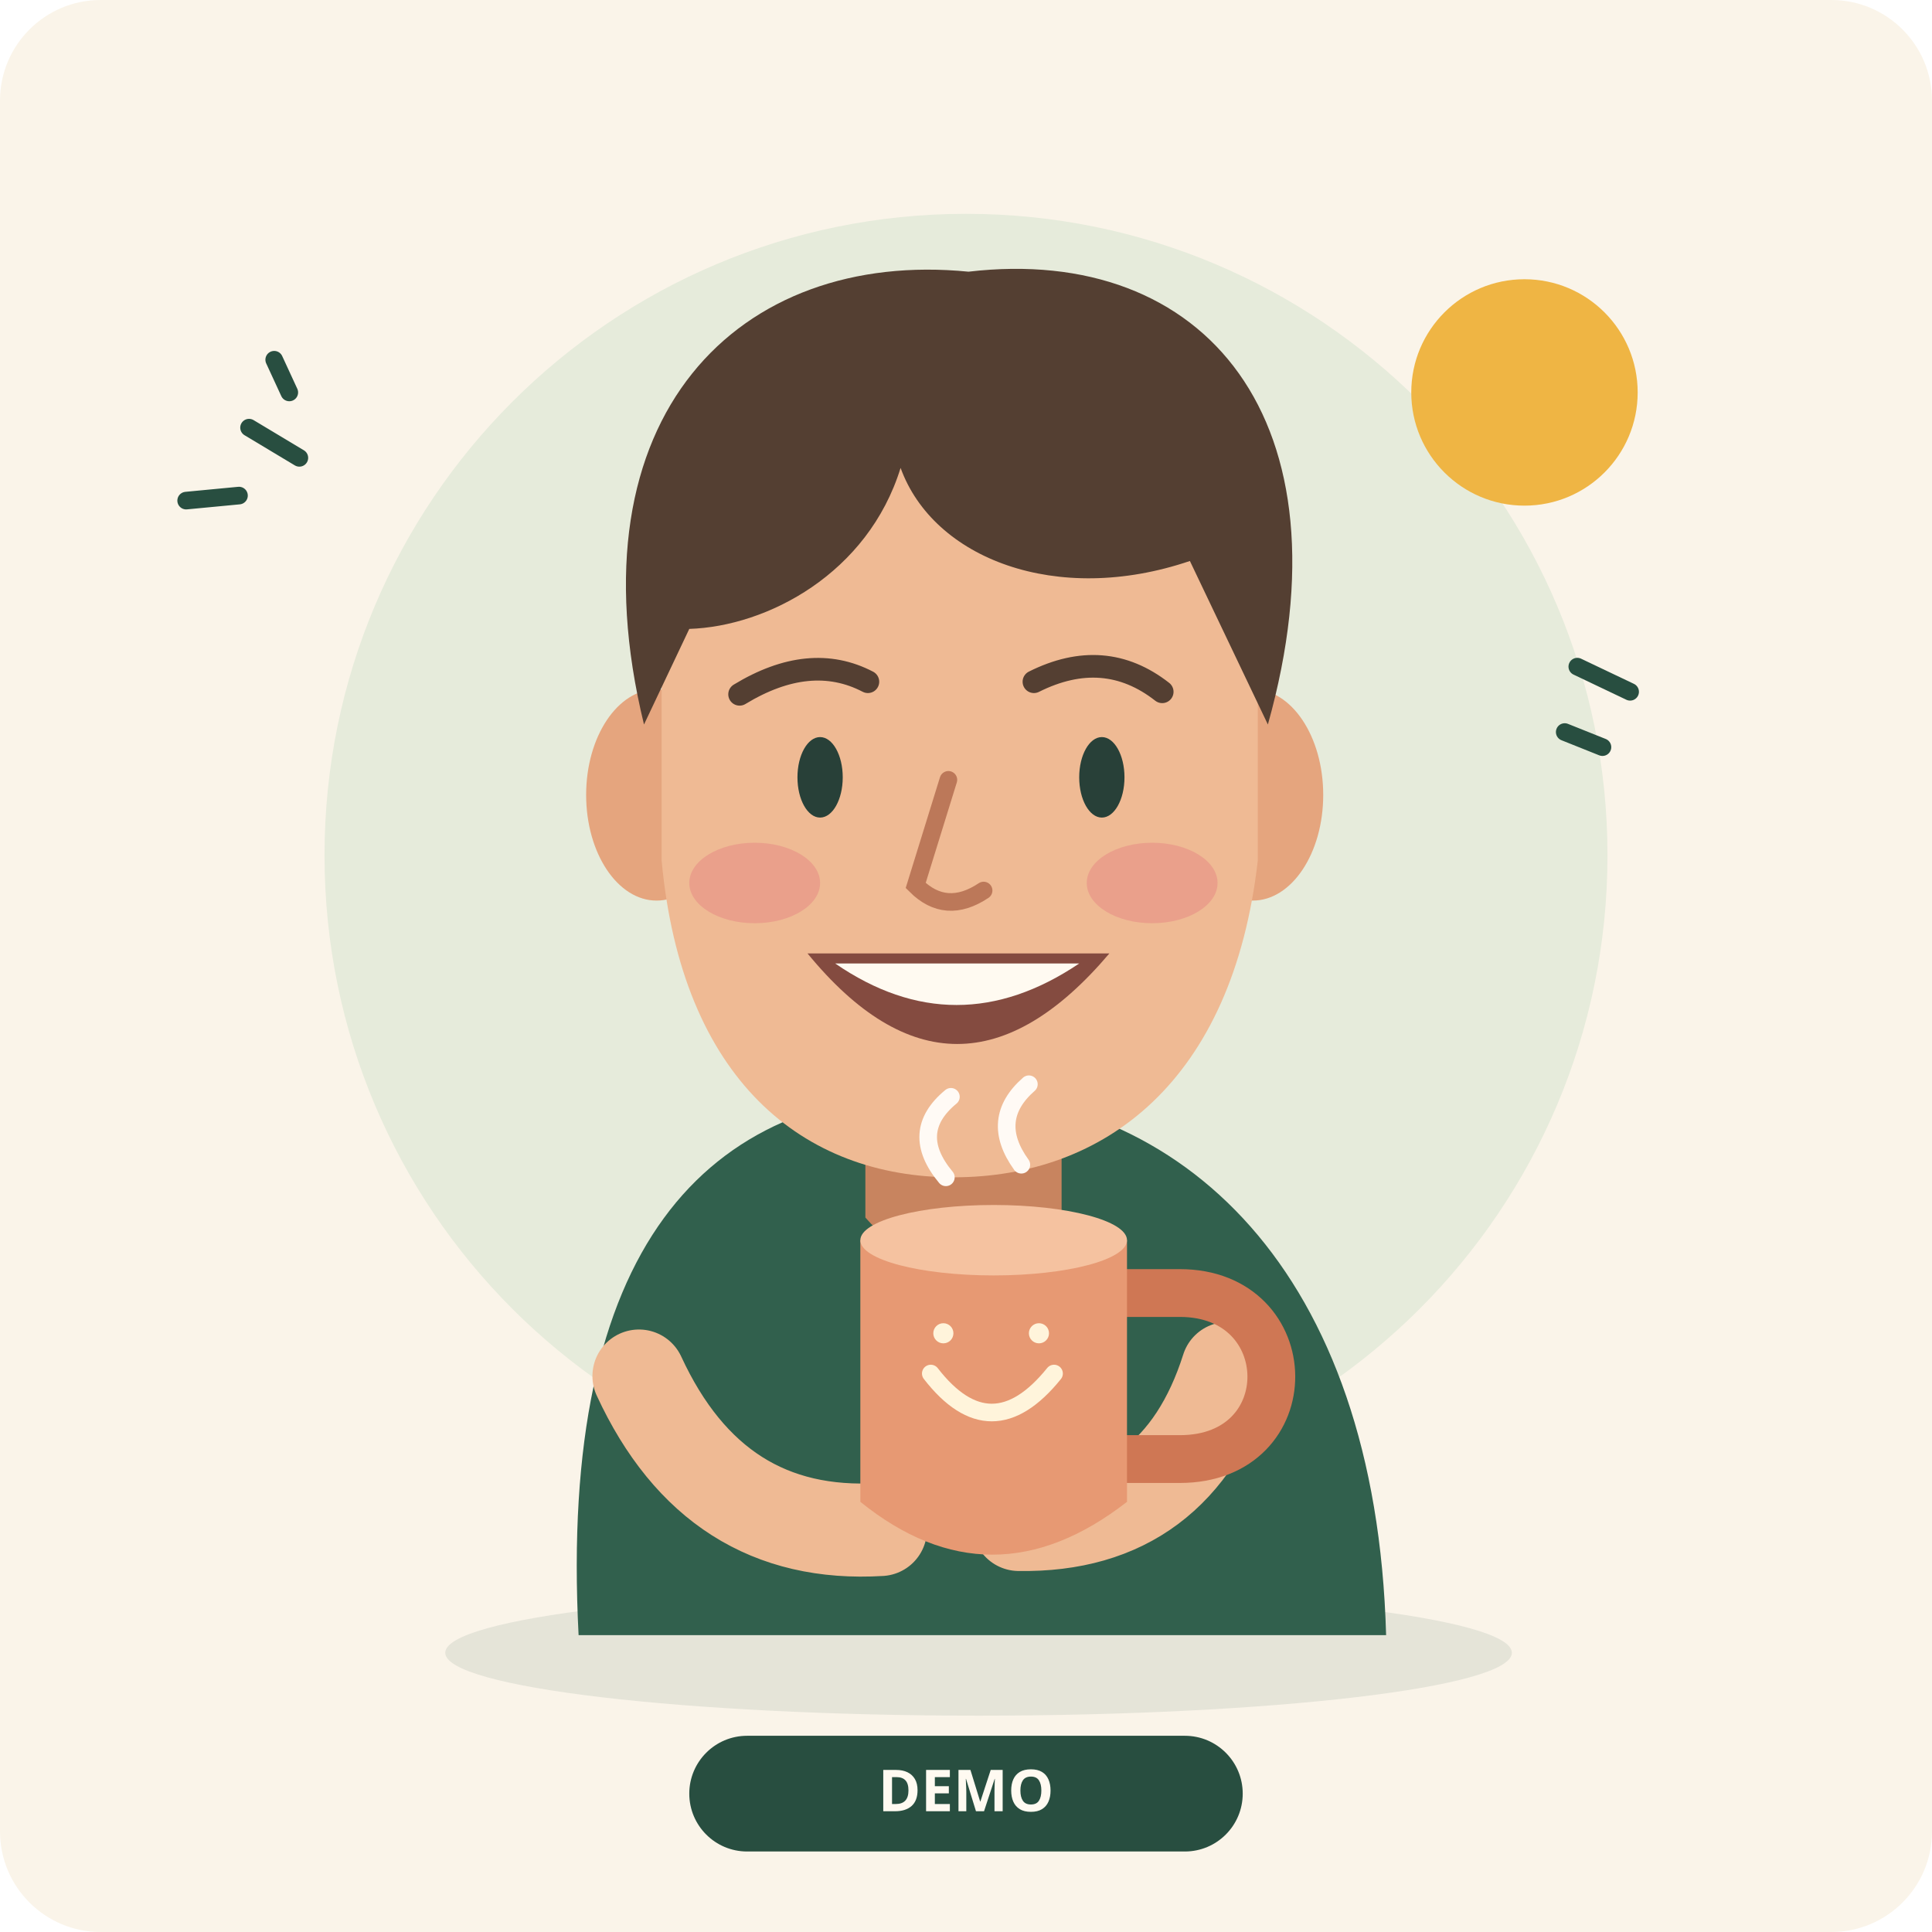
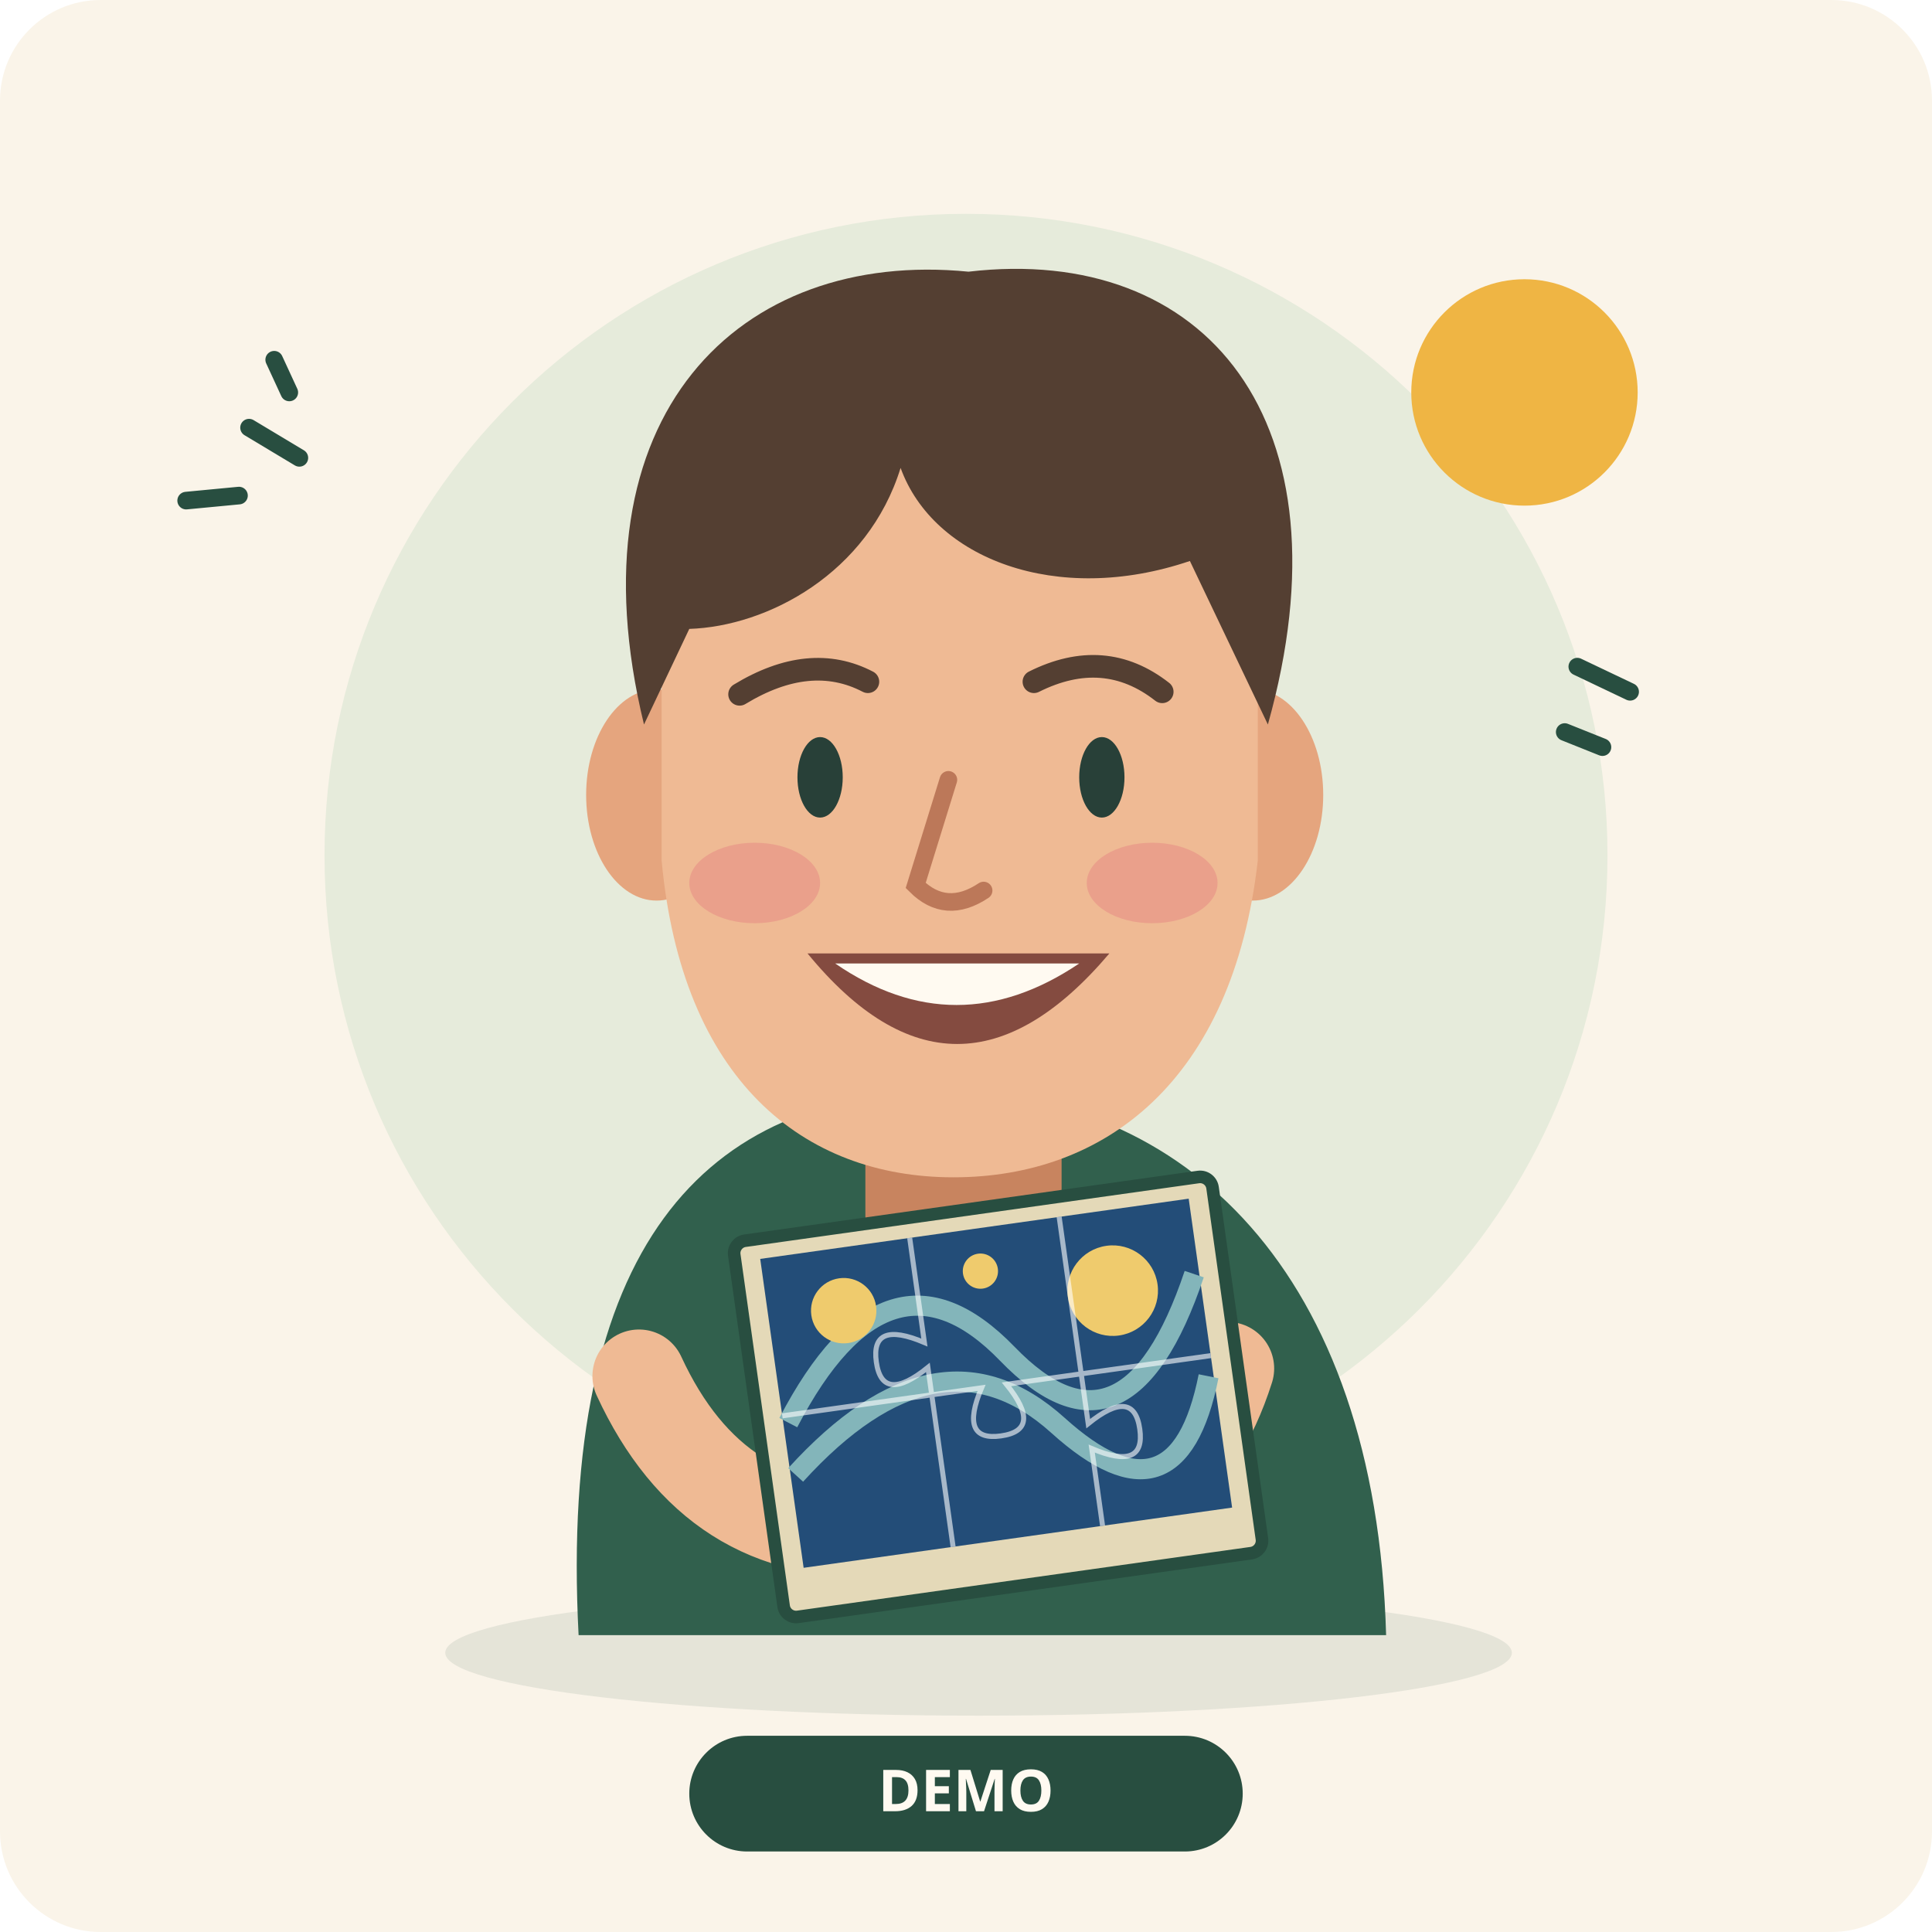
<svg xmlns="http://www.w3.org/2000/svg" width="768" height="768" viewBox="0 0 768 768">
  <rect width="768" height="768" rx="40" fill="#faf4e9" />
  <circle cx="384" cy="340" r="255" fill="#e6ebdb" />
  <circle cx="606" cy="156" r="45" fill="#efb544" />
  <g stroke="#284e40" stroke-width="7" stroke-linecap="round" fill="none">
    <path d="M99 170l20 12m-10-39 6 13m-41 43 21-2M627 265l21 10m-26 16 15 6" />
  </g>
  <ellipse cx="389" cy="657" rx="212" ry="25" fill="#284e40" opacity=".1" />
  <path d="M230 650c-8-154 50-216 145-216s172 71 176 216" fill="#31604d" />
  <path d="M344 422v62c23 26 52 29 78 0v-62" fill="#c8845f" />
  <ellipse cx="261" cy="316" rx="28" ry="42" fill="#e5a57e" />
  <ellipse cx="498" cy="316" rx="28" ry="42" fill="#e5a57e" />
  <path d="M263 260c0-122 229-131 237 0v82c-10 88-61 126-121 126s-108-39-116-126z" fill="#efba94" />
  <path d="M256 288c-30-123 38-189 129-180 94-11 153 59 119 180l-31-65c-53 18-102-1-115-37-13 42-53 63-84 64z" fill="#543f32" />
  <path d="M294 276q28-17 51-5m66 0q28-14 51 4" stroke="#543f32" stroke-width="9" stroke-linecap="round" fill="none" />
  <ellipse cx="326" cy="309" rx="9" ry="16" fill="#284038" />
  <ellipse cx="438" cy="309" rx="9" ry="16" fill="#284038" />
  <path d="M377 310l-13 42q12 12 27 2" stroke="#bc7859" stroke-width="7" stroke-linecap="round" fill="none" />
  <ellipse cx="300" cy="351" rx="26" ry="16" fill="#eaa08b" />
  <ellipse cx="458" cy="351" rx="26" ry="16" fill="#eaa08b" />
  <path d="M321 379q59 72 120 0z" fill="#844b40" />
  <path d="M332 383h97q-49 33-97 0" fill="#fffaf1" />
  <path d="M254 547q30 65 96 61m138-64q-20 63-83 62" stroke="#efba94" stroke-width="37" stroke-linecap="round" fill="none" />
-   <path d="M444 514h25c48 0 49 66 0 66h-22" fill="none" stroke="#cf7754" stroke-width="19" />
-   <path d="M342 493h106v104q-54 42-106 0z" fill="#e79973" />
-   <ellipse cx="395" cy="493" rx="53" ry="14" fill="#f5c2a0" />
-   <path d="M370 546q24 31 49 0" stroke="#fff4db" stroke-width="7" stroke-linecap="round" fill="none" />
-   <circle cx="375" cy="530" r="4" fill="#fff4db" />
-   <circle cx="413" cy="530" r="4" fill="#fff4db" />
-   <path d="M376 468q-15-18 2-32m28 27q-13-18 3-32" stroke="#fffaf5" stroke-width="7" stroke-linecap="round" fill="none" />
+   <g transform="rotate(-8 395 550)">
+     <rect x="300" y="480" width="192" height="151" rx="5" fill="#e4d9b8" stroke="#284e40" stroke-width="5" />
+     <rect x="310" y="488" width="172" height="124" fill="#234d78" />
+     <path d="M312 554q50-70 90-15t78-21m-168 57q65-54 106-5t62-11" fill="none" stroke="#83b5ba" stroke-width="8" />
+     <g fill="#efcb6d">
+       <circle cx="340" cy="513" r="13" />
+       <circle cx="447" cy="520" r="18" />
+       <circle cx="396" cy="505" r="7" />
+     </g>
+     <path d="M370 488v42q-20-12-20 5t20 5v72m60-124v83q20-12 20 5t-20 5v31M310 551h80q-12 20 5 20t5-20h82" stroke="#fff9" stroke-width="2" fill="none" />
+   </g>
  <rect x="274" y="690" width="220" height="46" rx="23" fill="#284e40" />
  <text x="384" y="720" text-anchor="middle" font-family="sans-serif" font-size="23" font-weight="bold" fill="#fffaf1">DEMO</text>
</svg>
